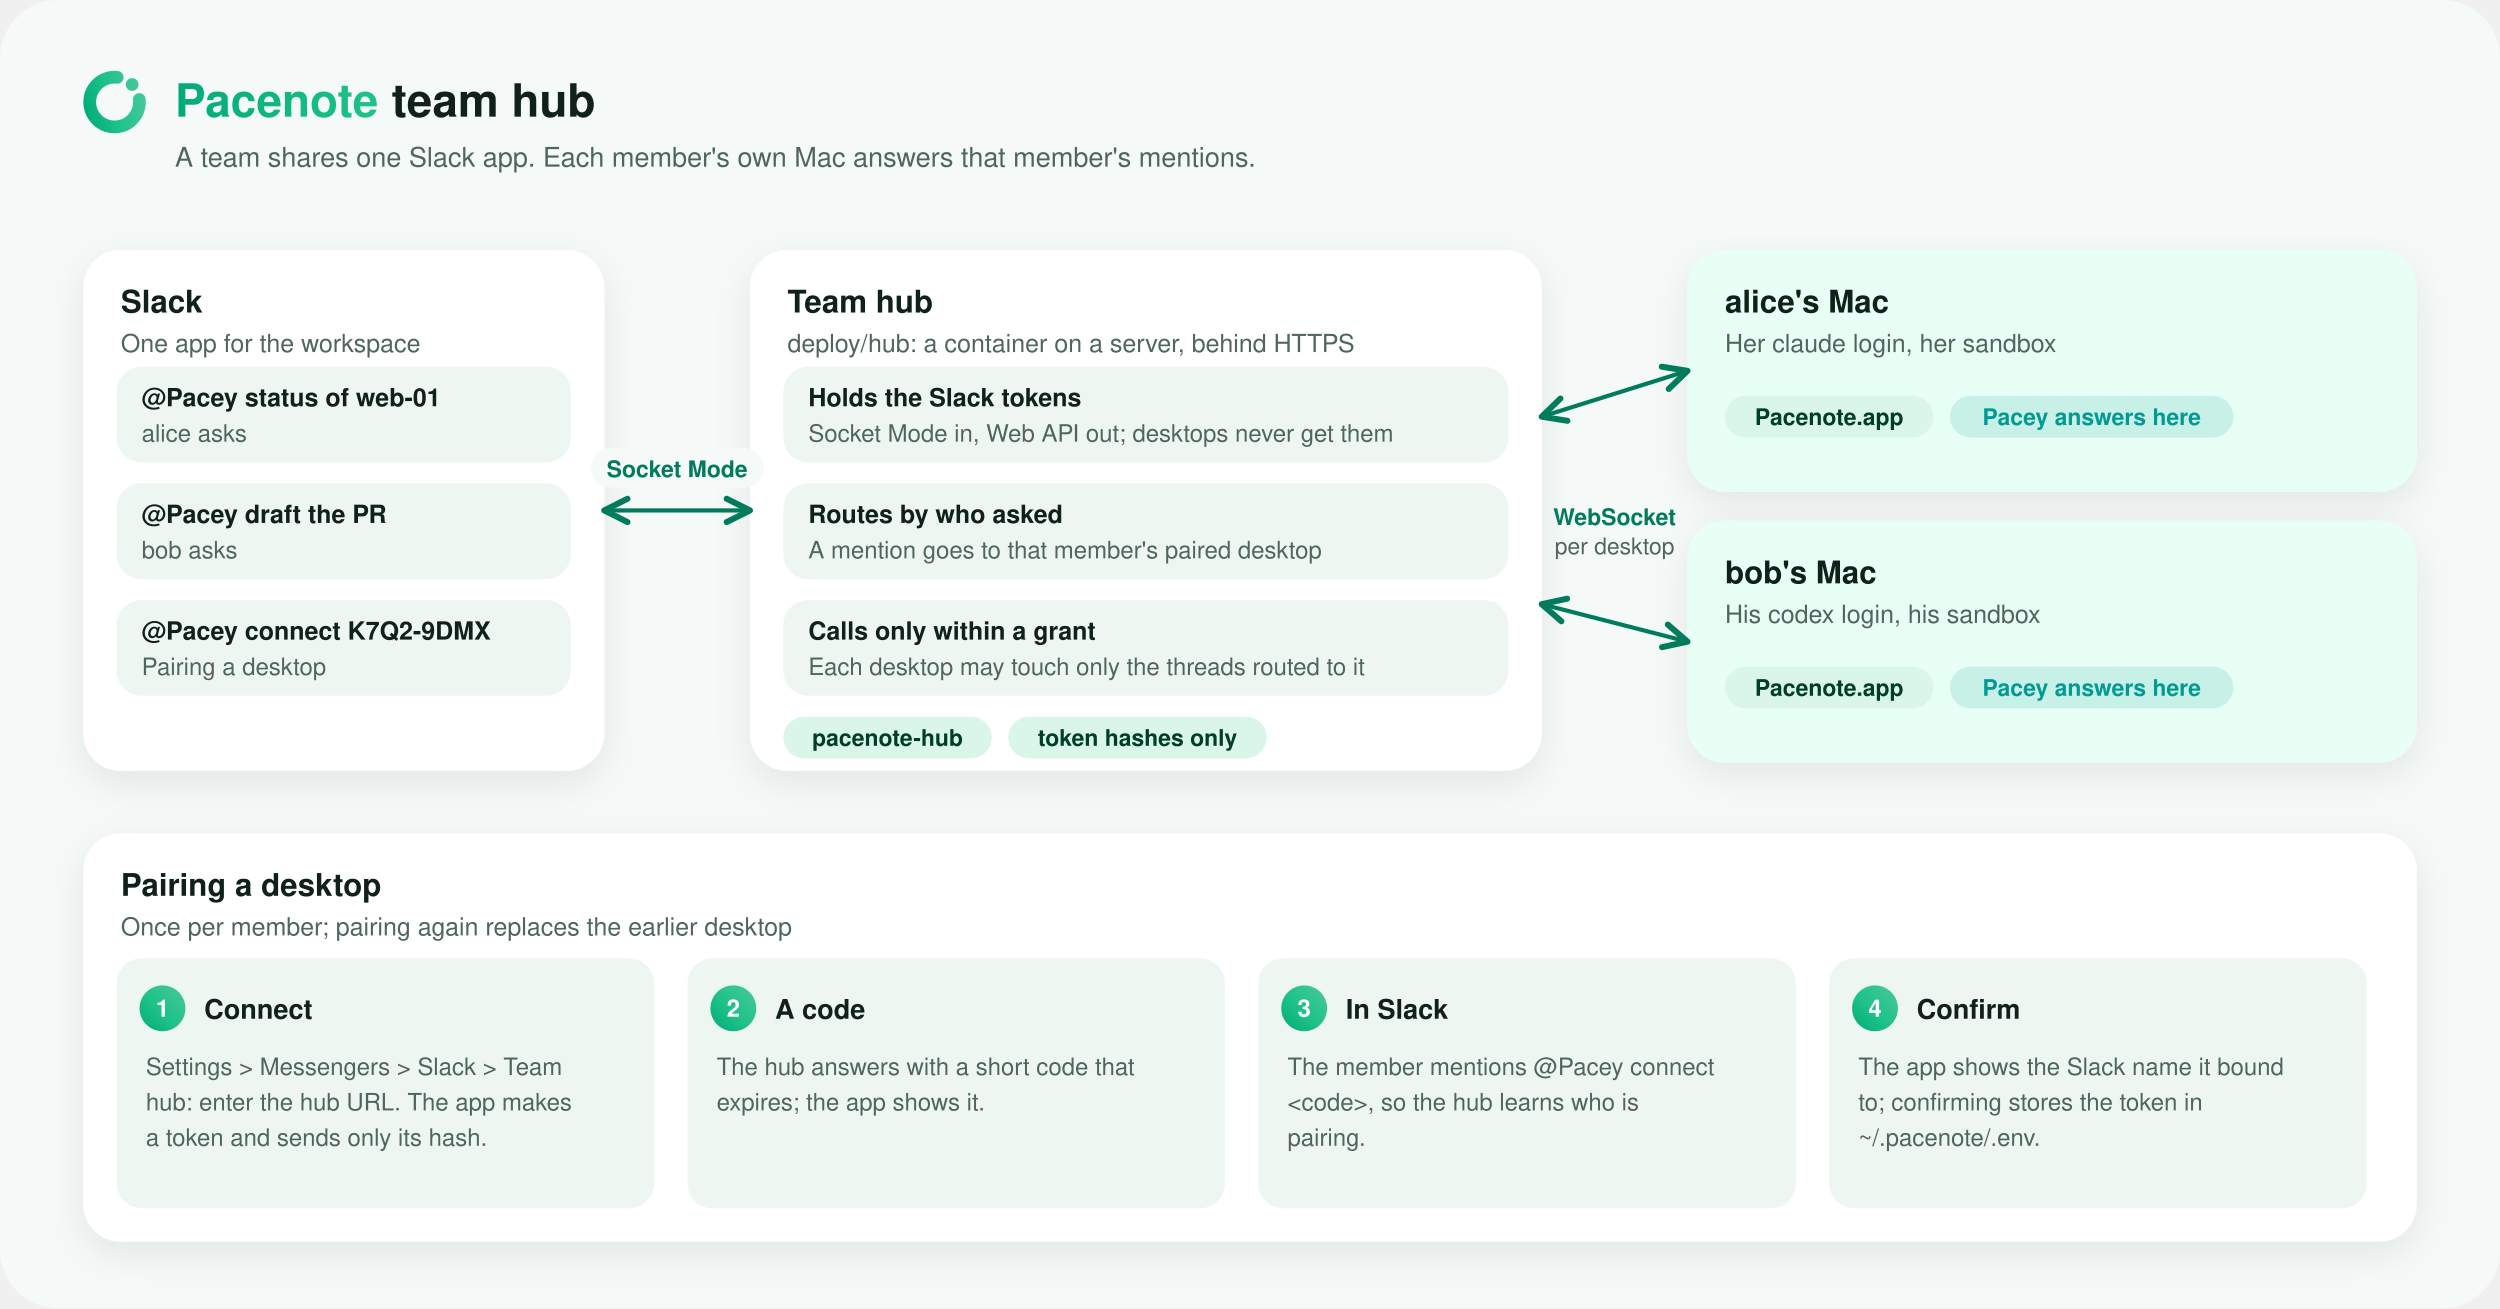
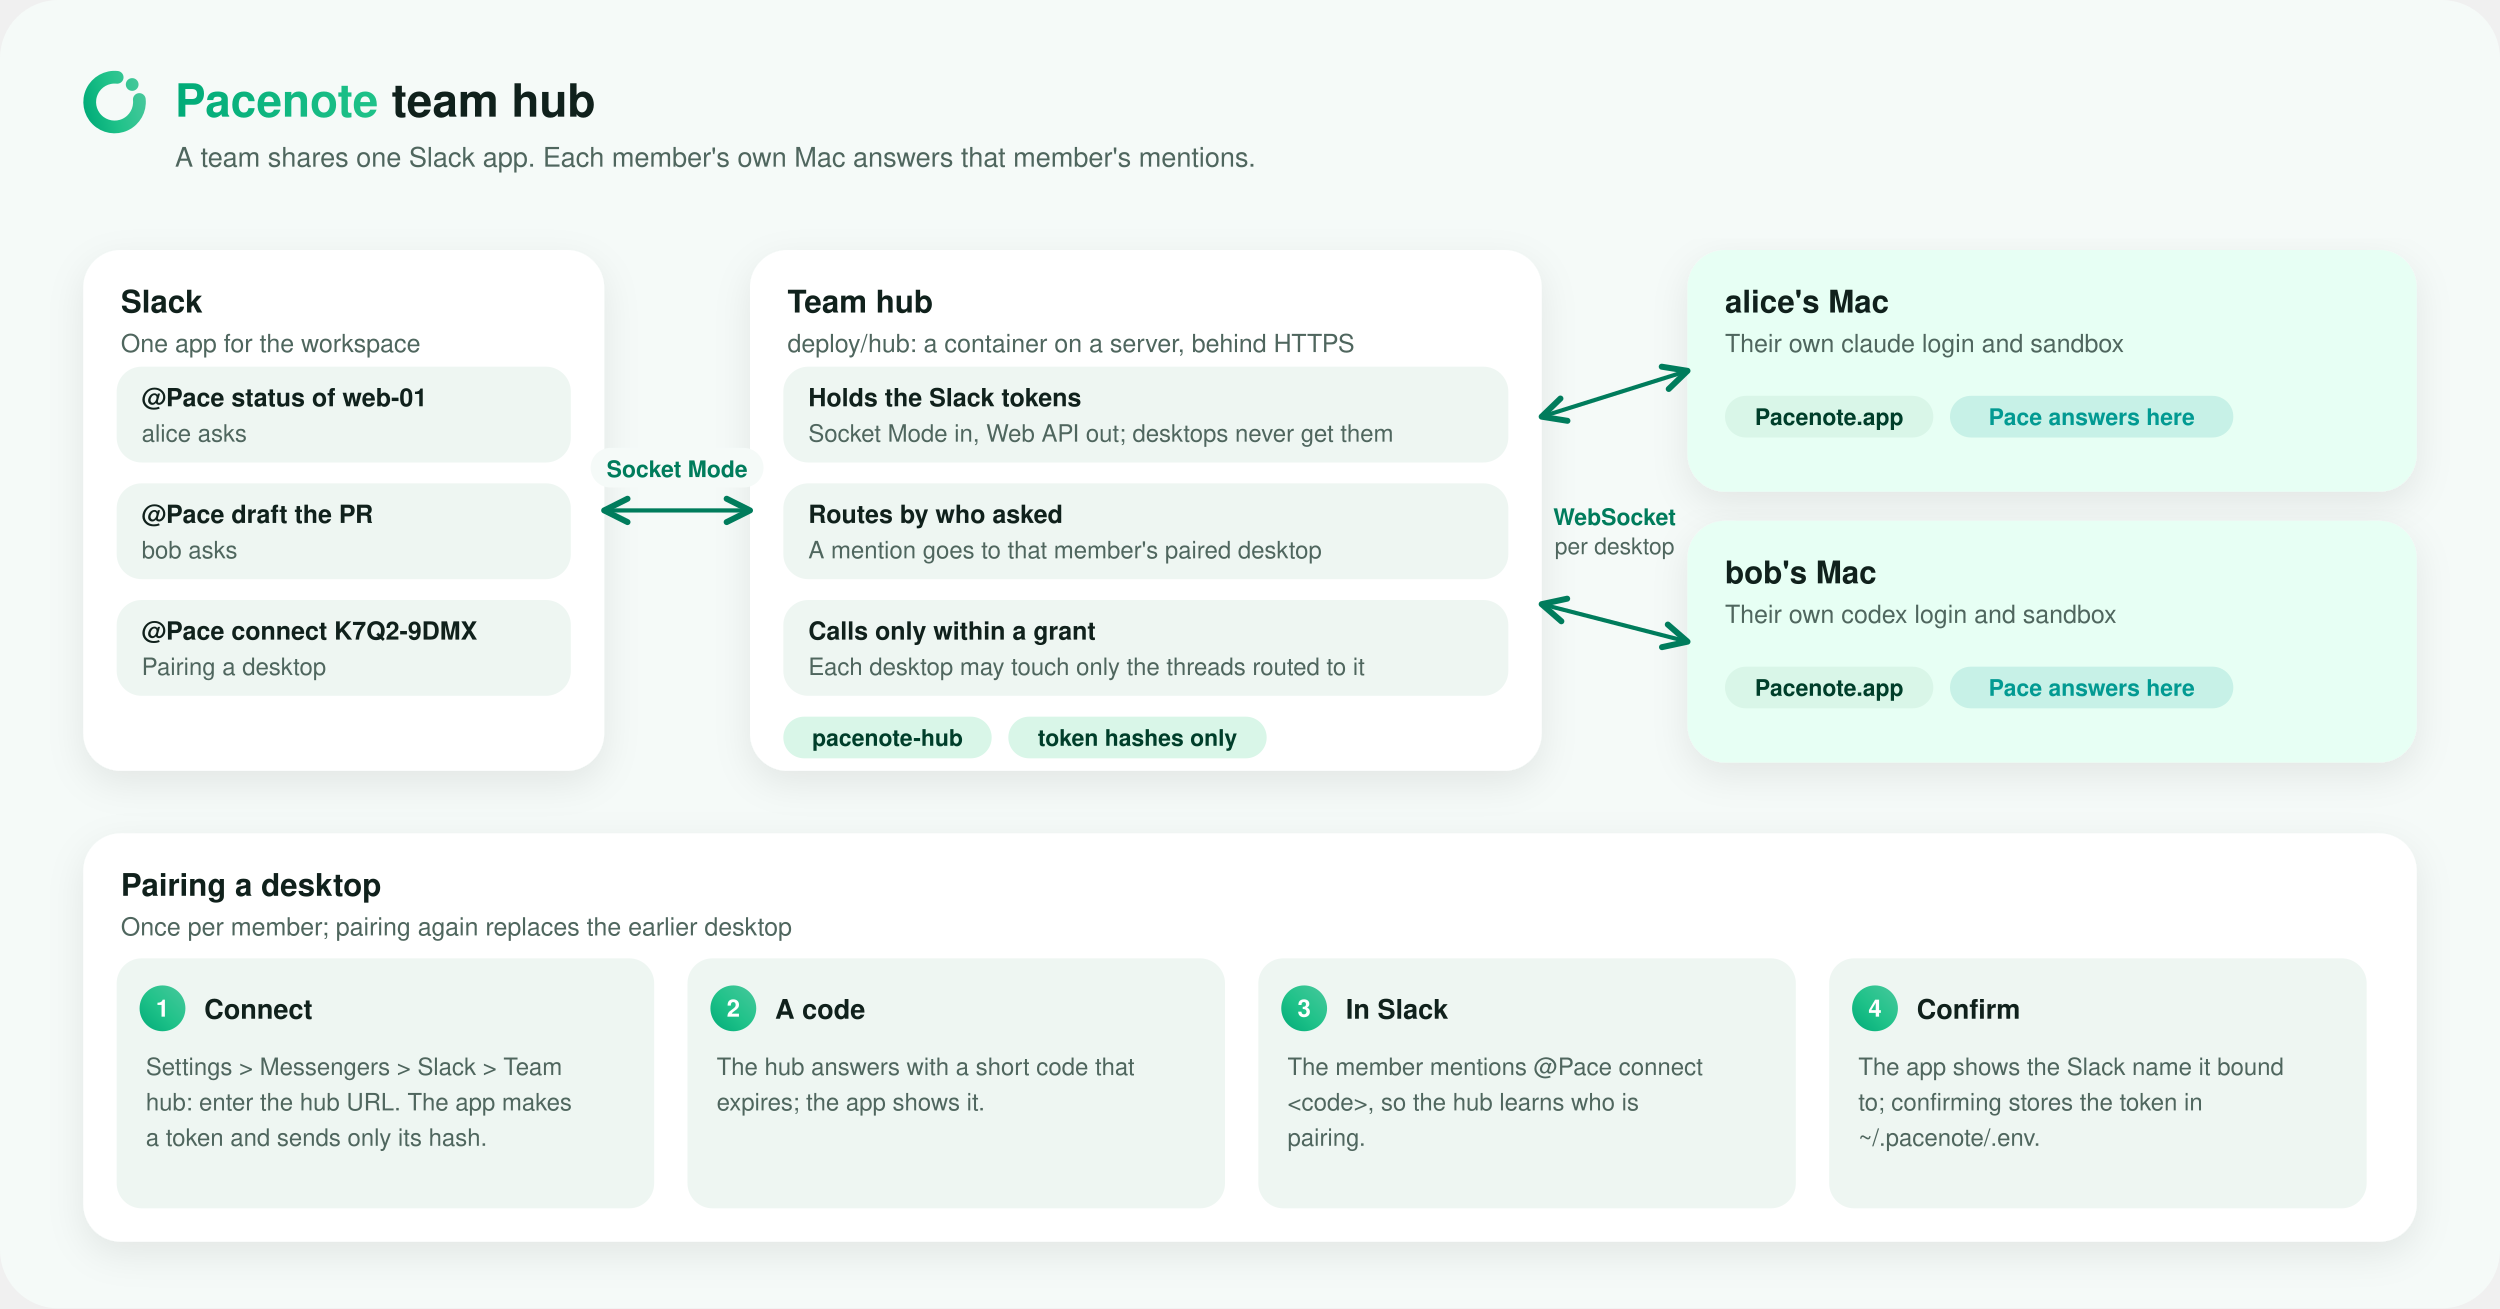
<svg xmlns="http://www.w3.org/2000/svg" width="1200" height="628" viewBox="0 0 1200 628" role="img" aria-label="Pacenote team hub">
  <defs>
    <linearGradient id="mark" x1="0" y1="1" x2="1" y2="0">
      <stop offset="0" stop-color="#01ab78" />
      <stop offset="0.46" stop-color="#1fc289" />
      <stop offset="1" stop-color="#48c89c" />
    </linearGradient>
    <linearGradient id="mark-big" gradientUnits="userSpaceOnUse" x1="54" y1="314" x2="458" y2="198">
      <stop offset="0" stop-color="#01ab78" />
      <stop offset="0.46" stop-color="#1fc289" />
      <stop offset="1" stop-color="#48c89c" />
    </linearGradient>
    <linearGradient id="wordmark" x1="0" y1="0" x2="1" y2="0">
      <stop offset="0" stop-color="#01ab78" />
      <stop offset="1" stop-color="#1fc289" />
    </linearGradient>
    <filter id="shadow" x="-10%" y="-10%" width="120%" height="130%">
      <feDropShadow dx="0" dy="6" stdDeviation="9" flood-color="#0f2a20" flood-opacity="0.08" />
    </filter>
    <marker id="arrow" viewBox="0 0 10 10" refX="8.5" refY="5" markerWidth="8" markerHeight="8" orient="auto-start-reverse">
      <path d="M1.5 1.5L8.5 5L1.5 8.5" fill="none" stroke="#8aa199" stroke-width="1.6" stroke-linecap="round" stroke-linejoin="round" />
    </marker>
    <marker id="arrow-main" viewBox="0 0 10 10" refX="8.5" refY="5" markerWidth="8" markerHeight="8" orient="auto-start-reverse">
      <path d="M1.5 1.5L8.5 5L1.5 8.5" fill="none" stroke="#007c5c" stroke-width="1.8" stroke-linecap="round" stroke-linejoin="round" />
    </marker>
  </defs>
  <rect width="1200" height="628" rx="28" fill="#f5faf8" />
  <g transform="translate(36.35922 30.35922) scale(0.07281553)">
    <path d="M273.1 92.9A164 164 0 1 0 419.1 238.9" fill="none" stroke="url(#mark-big)" stroke-width="84" stroke-linecap="round" />
    <circle cx="372" cy="140" r="42" fill="url(#mark-big)" />
  </g>
  <text x="84" y="56" font-family="-apple-system, BlinkMacSystemFont, 'Segoe UI', Pretendard, 'Noto Sans KR', Helvetica, Arial, sans-serif" font-size="22" font-weight="700" fill="url(#wordmark)" text-anchor="start">Pacenote</text>
  <text x="188" y="56" font-family="-apple-system, BlinkMacSystemFont, 'Segoe UI', Pretendard, 'Noto Sans KR', Helvetica, Arial, sans-serif" font-size="22" font-weight="600" fill="#10211c" text-anchor="start">team hub</text>
  <text x="84" y="80" font-family="-apple-system, BlinkMacSystemFont, 'Segoe UI', Pretendard, 'Noto Sans KR', Helvetica, Arial, sans-serif" font-size="13" font-weight="400" fill="#4f665e" text-anchor="start">A team shares one Slack app. Each member's own Mac answers that member's mentions.</text>
  <rect x="40" y="120" width="250" height="250" rx="18" fill="#ffffff" filter="url(#shadow)" />
  <text x="58" y="150" font-family="-apple-system, BlinkMacSystemFont, 'Segoe UI', Pretendard, 'Noto Sans KR', Helvetica, Arial, sans-serif" font-size="15" font-weight="600" fill="#10211c" text-anchor="start">Slack</text>
  <text x="58" y="169" font-family="-apple-system, BlinkMacSystemFont, 'Segoe UI', Pretendard, 'Noto Sans KR', Helvetica, Arial, sans-serif" font-size="12" font-weight="400" fill="#4f665e" text-anchor="start">One app for the workspace</text>
  <rect x="56" y="176" width="218" height="46" rx="12" fill="#eef6f2" />
-   <text x="68" y="195" font-family="-apple-system, BlinkMacSystemFont, 'Segoe UI', Pretendard, 'Noto Sans KR', Helvetica, Arial, sans-serif" font-size="12" font-weight="600" fill="#10211c" text-anchor="start">@Pacey  status of web-01</text>
+   <text x="68" y="195" font-family="-apple-system, BlinkMacSystemFont, 'Segoe UI', Pretendard, 'Noto Sans KR', Helvetica, Arial, sans-serif" font-size="12" font-weight="600" fill="#10211c" text-anchor="start">@Pace  status of web-01</text>
  <text x="68" y="212" font-family="-apple-system, BlinkMacSystemFont, 'Segoe UI', Pretendard, 'Noto Sans KR', Helvetica, Arial, sans-serif" font-size="11.5" font-weight="400" fill="#4f665e" text-anchor="start">alice asks</text>
  <rect x="56" y="232" width="218" height="46" rx="12" fill="#eef6f2" />
-   <text x="68" y="251" font-family="-apple-system, BlinkMacSystemFont, 'Segoe UI', Pretendard, 'Noto Sans KR', Helvetica, Arial, sans-serif" font-size="12" font-weight="600" fill="#10211c" text-anchor="start">@Pacey  draft the PR</text>
+   <text x="68" y="251" font-family="-apple-system, BlinkMacSystemFont, 'Segoe UI', Pretendard, 'Noto Sans KR', Helvetica, Arial, sans-serif" font-size="12" font-weight="600" fill="#10211c" text-anchor="start">@Pace  draft the PR</text>
  <text x="68" y="268" font-family="-apple-system, BlinkMacSystemFont, 'Segoe UI', Pretendard, 'Noto Sans KR', Helvetica, Arial, sans-serif" font-size="11.5" font-weight="400" fill="#4f665e" text-anchor="start">bob asks</text>
  <rect x="56" y="288" width="218" height="46" rx="12" fill="#eef6f2" />
-   <text x="68" y="307" font-family="-apple-system, BlinkMacSystemFont, 'Segoe UI', Pretendard, 'Noto Sans KR', Helvetica, Arial, sans-serif" font-size="12" font-weight="600" fill="#10211c" text-anchor="start">@Pacey  connect K7Q2-9DMX</text>
+   <text x="68" y="307" font-family="-apple-system, BlinkMacSystemFont, 'Segoe UI', Pretendard, 'Noto Sans KR', Helvetica, Arial, sans-serif" font-size="12" font-weight="600" fill="#10211c" text-anchor="start">@Pace  connect K7Q2-9DMX</text>
  <text x="68" y="324" font-family="-apple-system, BlinkMacSystemFont, 'Segoe UI', Pretendard, 'Noto Sans KR', Helvetica, Arial, sans-serif" font-size="11.5" font-weight="400" fill="#4f665e" text-anchor="start">Pairing a desktop</text>
  <rect x="360" y="120" width="380" height="250" rx="18" fill="#ffffff" filter="url(#shadow)" />
  <text x="378" y="150" font-family="-apple-system, BlinkMacSystemFont, 'Segoe UI', Pretendard, 'Noto Sans KR', Helvetica, Arial, sans-serif" font-size="15" font-weight="600" fill="#10211c" text-anchor="start">Team hub</text>
  <text x="378" y="169" font-family="-apple-system, BlinkMacSystemFont, 'Segoe UI', Pretendard, 'Noto Sans KR', Helvetica, Arial, sans-serif" font-size="12" font-weight="400" fill="#4f665e" text-anchor="start">deploy/hub: a container on a server, behind HTTPS</text>
  <rect x="376" y="176" width="348" height="46" rx="12" fill="#eef6f2" />
  <text x="388" y="195" font-family="-apple-system, BlinkMacSystemFont, 'Segoe UI', Pretendard, 'Noto Sans KR', Helvetica, Arial, sans-serif" font-size="12" font-weight="600" fill="#10211c" text-anchor="start">Holds the Slack tokens</text>
  <text x="388" y="212" font-family="-apple-system, BlinkMacSystemFont, 'Segoe UI', Pretendard, 'Noto Sans KR', Helvetica, Arial, sans-serif" font-size="11.5" font-weight="400" fill="#4f665e" text-anchor="start">Socket Mode in, Web API out; desktops never get them</text>
  <rect x="376" y="232" width="348" height="46" rx="12" fill="#eef6f2" />
  <text x="388" y="251" font-family="-apple-system, BlinkMacSystemFont, 'Segoe UI', Pretendard, 'Noto Sans KR', Helvetica, Arial, sans-serif" font-size="12" font-weight="600" fill="#10211c" text-anchor="start">Routes by who asked</text>
  <text x="388" y="268" font-family="-apple-system, BlinkMacSystemFont, 'Segoe UI', Pretendard, 'Noto Sans KR', Helvetica, Arial, sans-serif" font-size="11.5" font-weight="400" fill="#4f665e" text-anchor="start">A mention goes to that member's paired desktop</text>
  <rect x="376" y="288" width="348" height="46" rx="12" fill="#eef6f2" />
  <text x="388" y="307" font-family="-apple-system, BlinkMacSystemFont, 'Segoe UI', Pretendard, 'Noto Sans KR', Helvetica, Arial, sans-serif" font-size="12" font-weight="600" fill="#10211c" text-anchor="start">Calls only within a grant</text>
  <text x="388" y="324" font-family="-apple-system, BlinkMacSystemFont, 'Segoe UI', Pretendard, 'Noto Sans KR', Helvetica, Arial, sans-serif" font-size="11.5" font-weight="400" fill="#4f665e" text-anchor="start">Each desktop may touch only the threads routed to it</text>
  <rect x="376" y="344" width="100" height="20" rx="10" fill="#d9f6e8" fill-opacity="1" />
  <text x="426" y="358" font-family="-apple-system, BlinkMacSystemFont, 'Segoe UI', Pretendard, 'Noto Sans KR', Helvetica, Arial, sans-serif" font-size="11" font-weight="600" fill="#003e2a" text-anchor="middle">pacenote-hub</text>
  <rect x="484" y="344" width="124" height="20" rx="10" fill="#d9f6e8" fill-opacity="1" />
  <text x="546" y="358" font-family="-apple-system, BlinkMacSystemFont, 'Segoe UI', Pretendard, 'Noto Sans KR', Helvetica, Arial, sans-serif" font-size="11" font-weight="600" fill="#003e2a" text-anchor="middle">token hashes only</text>
  <rect x="810" y="120" width="350" height="116" rx="18" fill="#e7fff4" filter="url(#shadow)" />
  <text x="828" y="150" font-family="-apple-system, BlinkMacSystemFont, 'Segoe UI', Pretendard, 'Noto Sans KR', Helvetica, Arial, sans-serif" font-size="15" font-weight="600" fill="#10211c" text-anchor="start">alice's Mac</text>
-   <text x="828" y="169" font-family="-apple-system, BlinkMacSystemFont, 'Segoe UI', Pretendard, 'Noto Sans KR', Helvetica, Arial, sans-serif" font-size="12" font-weight="400" fill="#4f665e" text-anchor="start">Her claude login, her sandbox</text>
+   <text x="828" y="169" font-family="-apple-system, BlinkMacSystemFont, 'Segoe UI', Pretendard, 'Noto Sans KR', Helvetica, Arial, sans-serif" font-size="12" font-weight="400" fill="#4f665e" text-anchor="start">Their own claude login and sandbox</text>
  <rect x="828" y="190" width="100" height="20" rx="10" fill="#d9f6e8" fill-opacity="1" />
  <text x="878" y="204" font-family="-apple-system, BlinkMacSystemFont, 'Segoe UI', Pretendard, 'Noto Sans KR', Helvetica, Arial, sans-serif" font-size="11" font-weight="600" fill="#003e2a" text-anchor="middle">Pacenote.app</text>
  <rect x="936" y="190" width="136" height="20" rx="10" fill="#029a92" fill-opacity="0.14" />
-   <text x="1004" y="204" font-family="-apple-system, BlinkMacSystemFont, 'Segoe UI', Pretendard, 'Noto Sans KR', Helvetica, Arial, sans-serif" font-size="11" font-weight="600" fill="#029a92" text-anchor="middle">Pacey answers here</text>
+   <text x="1004" y="204" font-family="-apple-system, BlinkMacSystemFont, 'Segoe UI', Pretendard, 'Noto Sans KR', Helvetica, Arial, sans-serif" font-size="11" font-weight="600" fill="#029a92" text-anchor="middle">Pace answers here</text>
  <rect x="810" y="250" width="350" height="116" rx="18" fill="#e7fff4" filter="url(#shadow)" />
  <text x="828" y="280" font-family="-apple-system, BlinkMacSystemFont, 'Segoe UI', Pretendard, 'Noto Sans KR', Helvetica, Arial, sans-serif" font-size="15" font-weight="600" fill="#10211c" text-anchor="start">bob's Mac</text>
-   <text x="828" y="299" font-family="-apple-system, BlinkMacSystemFont, 'Segoe UI', Pretendard, 'Noto Sans KR', Helvetica, Arial, sans-serif" font-size="12" font-weight="400" fill="#4f665e" text-anchor="start">His codex login, his sandbox</text>
+   <text x="828" y="299" font-family="-apple-system, BlinkMacSystemFont, 'Segoe UI', Pretendard, 'Noto Sans KR', Helvetica, Arial, sans-serif" font-size="12" font-weight="400" fill="#4f665e" text-anchor="start">Their own codex login and sandbox</text>
  <rect x="828" y="320" width="100" height="20" rx="10" fill="#d9f6e8" fill-opacity="1" />
  <text x="878" y="334" font-family="-apple-system, BlinkMacSystemFont, 'Segoe UI', Pretendard, 'Noto Sans KR', Helvetica, Arial, sans-serif" font-size="11" font-weight="600" fill="#003e2a" text-anchor="middle">Pacenote.app</text>
  <rect x="936" y="320" width="136" height="20" rx="10" fill="#029a92" fill-opacity="0.14" />
-   <text x="1004" y="334" font-family="-apple-system, BlinkMacSystemFont, 'Segoe UI', Pretendard, 'Noto Sans KR', Helvetica, Arial, sans-serif" font-size="11" font-weight="600" fill="#029a92" text-anchor="middle">Pacey answers here</text>
+   <text x="1004" y="334" font-family="-apple-system, BlinkMacSystemFont, 'Segoe UI', Pretendard, 'Noto Sans KR', Helvetica, Arial, sans-serif" font-size="11" font-weight="600" fill="#029a92" text-anchor="middle">Pace answers here</text>
  <path d="M290 245 L360 245" fill="none" stroke="#007c5c" stroke-width="2" stroke-linecap="round" stroke-linejoin="round" marker-end="url(#arrow-main)" marker-start="url(#arrow-main)" />
  <rect x="283.5" y="215" width="83" height="19" rx="9.5" fill="#f5faf8" />
  <text x="325" y="229" font-family="-apple-system, BlinkMacSystemFont, 'Segoe UI', Pretendard, 'Noto Sans KR', Helvetica, Arial, sans-serif" font-size="11" font-weight="600" fill="#007c5c" text-anchor="middle">Socket Mode</text>
  <path d="M740 200 L810 178" fill="none" stroke="#007c5c" stroke-width="2" stroke-linecap="round" stroke-linejoin="round" marker-end="url(#arrow-main)" marker-start="url(#arrow-main)" />
  <path d="M740 290 L810 308" fill="none" stroke="#007c5c" stroke-width="2" stroke-linecap="round" stroke-linejoin="round" marker-end="url(#arrow-main)" marker-start="url(#arrow-main)" />
  <text x="775" y="252" font-family="-apple-system, BlinkMacSystemFont, 'Segoe UI', Pretendard, 'Noto Sans KR', Helvetica, Arial, sans-serif" font-size="11" font-weight="600" fill="#007c5c" text-anchor="middle">WebSocket</text>
  <text x="775" y="266" font-family="-apple-system, BlinkMacSystemFont, 'Segoe UI', Pretendard, 'Noto Sans KR', Helvetica, Arial, sans-serif" font-size="11" font-weight="400" fill="#4f665e" text-anchor="middle">per desktop</text>
  <rect x="40" y="400" width="1120" height="196" rx="18" fill="#ffffff" filter="url(#shadow)" />
  <text x="58" y="430" font-family="-apple-system, BlinkMacSystemFont, 'Segoe UI', Pretendard, 'Noto Sans KR', Helvetica, Arial, sans-serif" font-size="15" font-weight="600" fill="#10211c" text-anchor="start">Pairing a desktop</text>
  <text x="58" y="449" font-family="-apple-system, BlinkMacSystemFont, 'Segoe UI', Pretendard, 'Noto Sans KR', Helvetica, Arial, sans-serif" font-size="12" font-weight="400" fill="#4f665e" text-anchor="start">Once per member; pairing again replaces the earlier desktop</text>
  <rect x="56" y="460" width="258" height="120" rx="12" fill="#eef6f2" />
  <circle cx="78" cy="484" r="11" fill="url(#mark)" />
  <text x="78" y="488" font-family="-apple-system, BlinkMacSystemFont, 'Segoe UI', Pretendard, 'Noto Sans KR', Helvetica, Arial, sans-serif" font-size="11.5" font-weight="700" fill="#ffffff" text-anchor="middle">1</text>
  <text x="98" y="489" font-family="-apple-system, BlinkMacSystemFont, 'Segoe UI', Pretendard, 'Noto Sans KR', Helvetica, Arial, sans-serif" font-size="13" font-weight="600" fill="#10211c" text-anchor="start">Connect</text>
  <text x="70" y="516" font-family="-apple-system, BlinkMacSystemFont, 'Segoe UI', Pretendard, 'Noto Sans KR', Helvetica, Arial, sans-serif" font-size="11.5" font-weight="400" fill="#4f665e" text-anchor="start">Settings &gt; Messengers &gt; Slack &gt; Team</text>
  <text x="70" y="533" font-family="-apple-system, BlinkMacSystemFont, 'Segoe UI', Pretendard, 'Noto Sans KR', Helvetica, Arial, sans-serif" font-size="11.5" font-weight="400" fill="#4f665e" text-anchor="start">hub: enter the hub URL. The app makes</text>
  <text x="70" y="550" font-family="-apple-system, BlinkMacSystemFont, 'Segoe UI', Pretendard, 'Noto Sans KR', Helvetica, Arial, sans-serif" font-size="11.5" font-weight="400" fill="#4f665e" text-anchor="start">a token and sends only its hash.</text>
  <rect x="330" y="460" width="258" height="120" rx="12" fill="#eef6f2" />
  <circle cx="352" cy="484" r="11" fill="url(#mark)" />
  <text x="352" y="488" font-family="-apple-system, BlinkMacSystemFont, 'Segoe UI', Pretendard, 'Noto Sans KR', Helvetica, Arial, sans-serif" font-size="11.5" font-weight="700" fill="#ffffff" text-anchor="middle">2</text>
  <text x="372" y="489" font-family="-apple-system, BlinkMacSystemFont, 'Segoe UI', Pretendard, 'Noto Sans KR', Helvetica, Arial, sans-serif" font-size="13" font-weight="600" fill="#10211c" text-anchor="start">A code</text>
  <text x="344" y="516" font-family="-apple-system, BlinkMacSystemFont, 'Segoe UI', Pretendard, 'Noto Sans KR', Helvetica, Arial, sans-serif" font-size="11.5" font-weight="400" fill="#4f665e" text-anchor="start">The hub answers with a short code that</text>
  <text x="344" y="533" font-family="-apple-system, BlinkMacSystemFont, 'Segoe UI', Pretendard, 'Noto Sans KR', Helvetica, Arial, sans-serif" font-size="11.5" font-weight="400" fill="#4f665e" text-anchor="start">expires; the app shows it.</text>
  <rect x="604" y="460" width="258" height="120" rx="12" fill="#eef6f2" />
  <circle cx="626" cy="484" r="11" fill="url(#mark)" />
  <text x="626" y="488" font-family="-apple-system, BlinkMacSystemFont, 'Segoe UI', Pretendard, 'Noto Sans KR', Helvetica, Arial, sans-serif" font-size="11.5" font-weight="700" fill="#ffffff" text-anchor="middle">3</text>
  <text x="646" y="489" font-family="-apple-system, BlinkMacSystemFont, 'Segoe UI', Pretendard, 'Noto Sans KR', Helvetica, Arial, sans-serif" font-size="13" font-weight="600" fill="#10211c" text-anchor="start">In Slack</text>
-   <text x="618" y="516" font-family="-apple-system, BlinkMacSystemFont, 'Segoe UI', Pretendard, 'Noto Sans KR', Helvetica, Arial, sans-serif" font-size="11.5" font-weight="400" fill="#4f665e" text-anchor="start">The member mentions @Pacey connect</text>
+   <text x="618" y="516" font-family="-apple-system, BlinkMacSystemFont, 'Segoe UI', Pretendard, 'Noto Sans KR', Helvetica, Arial, sans-serif" font-size="11.5" font-weight="400" fill="#4f665e" text-anchor="start">The member mentions @Pace connect</text>
  <text x="618" y="533" font-family="-apple-system, BlinkMacSystemFont, 'Segoe UI', Pretendard, 'Noto Sans KR', Helvetica, Arial, sans-serif" font-size="11.5" font-weight="400" fill="#4f665e" text-anchor="start">&lt;code&gt;, so the hub learns who is</text>
  <text x="618" y="550" font-family="-apple-system, BlinkMacSystemFont, 'Segoe UI', Pretendard, 'Noto Sans KR', Helvetica, Arial, sans-serif" font-size="11.5" font-weight="400" fill="#4f665e" text-anchor="start">pairing.</text>
  <rect x="878" y="460" width="258" height="120" rx="12" fill="#eef6f2" />
  <circle cx="900" cy="484" r="11" fill="url(#mark)" />
  <text x="900" y="488" font-family="-apple-system, BlinkMacSystemFont, 'Segoe UI', Pretendard, 'Noto Sans KR', Helvetica, Arial, sans-serif" font-size="11.5" font-weight="700" fill="#ffffff" text-anchor="middle">4</text>
  <text x="920" y="489" font-family="-apple-system, BlinkMacSystemFont, 'Segoe UI', Pretendard, 'Noto Sans KR', Helvetica, Arial, sans-serif" font-size="13" font-weight="600" fill="#10211c" text-anchor="start">Confirm</text>
  <text x="892" y="516" font-family="-apple-system, BlinkMacSystemFont, 'Segoe UI', Pretendard, 'Noto Sans KR', Helvetica, Arial, sans-serif" font-size="11.5" font-weight="400" fill="#4f665e" text-anchor="start">The app shows the Slack name it bound</text>
  <text x="892" y="533" font-family="-apple-system, BlinkMacSystemFont, 'Segoe UI', Pretendard, 'Noto Sans KR', Helvetica, Arial, sans-serif" font-size="11.5" font-weight="400" fill="#4f665e" text-anchor="start">to; confirming stores the token in</text>
  <text x="892" y="550" font-family="-apple-system, BlinkMacSystemFont, 'Segoe UI', Pretendard, 'Noto Sans KR', Helvetica, Arial, sans-serif" font-size="11.5" font-weight="400" fill="#4f665e" text-anchor="start">~/.pacenote/.env.</text>
</svg>
